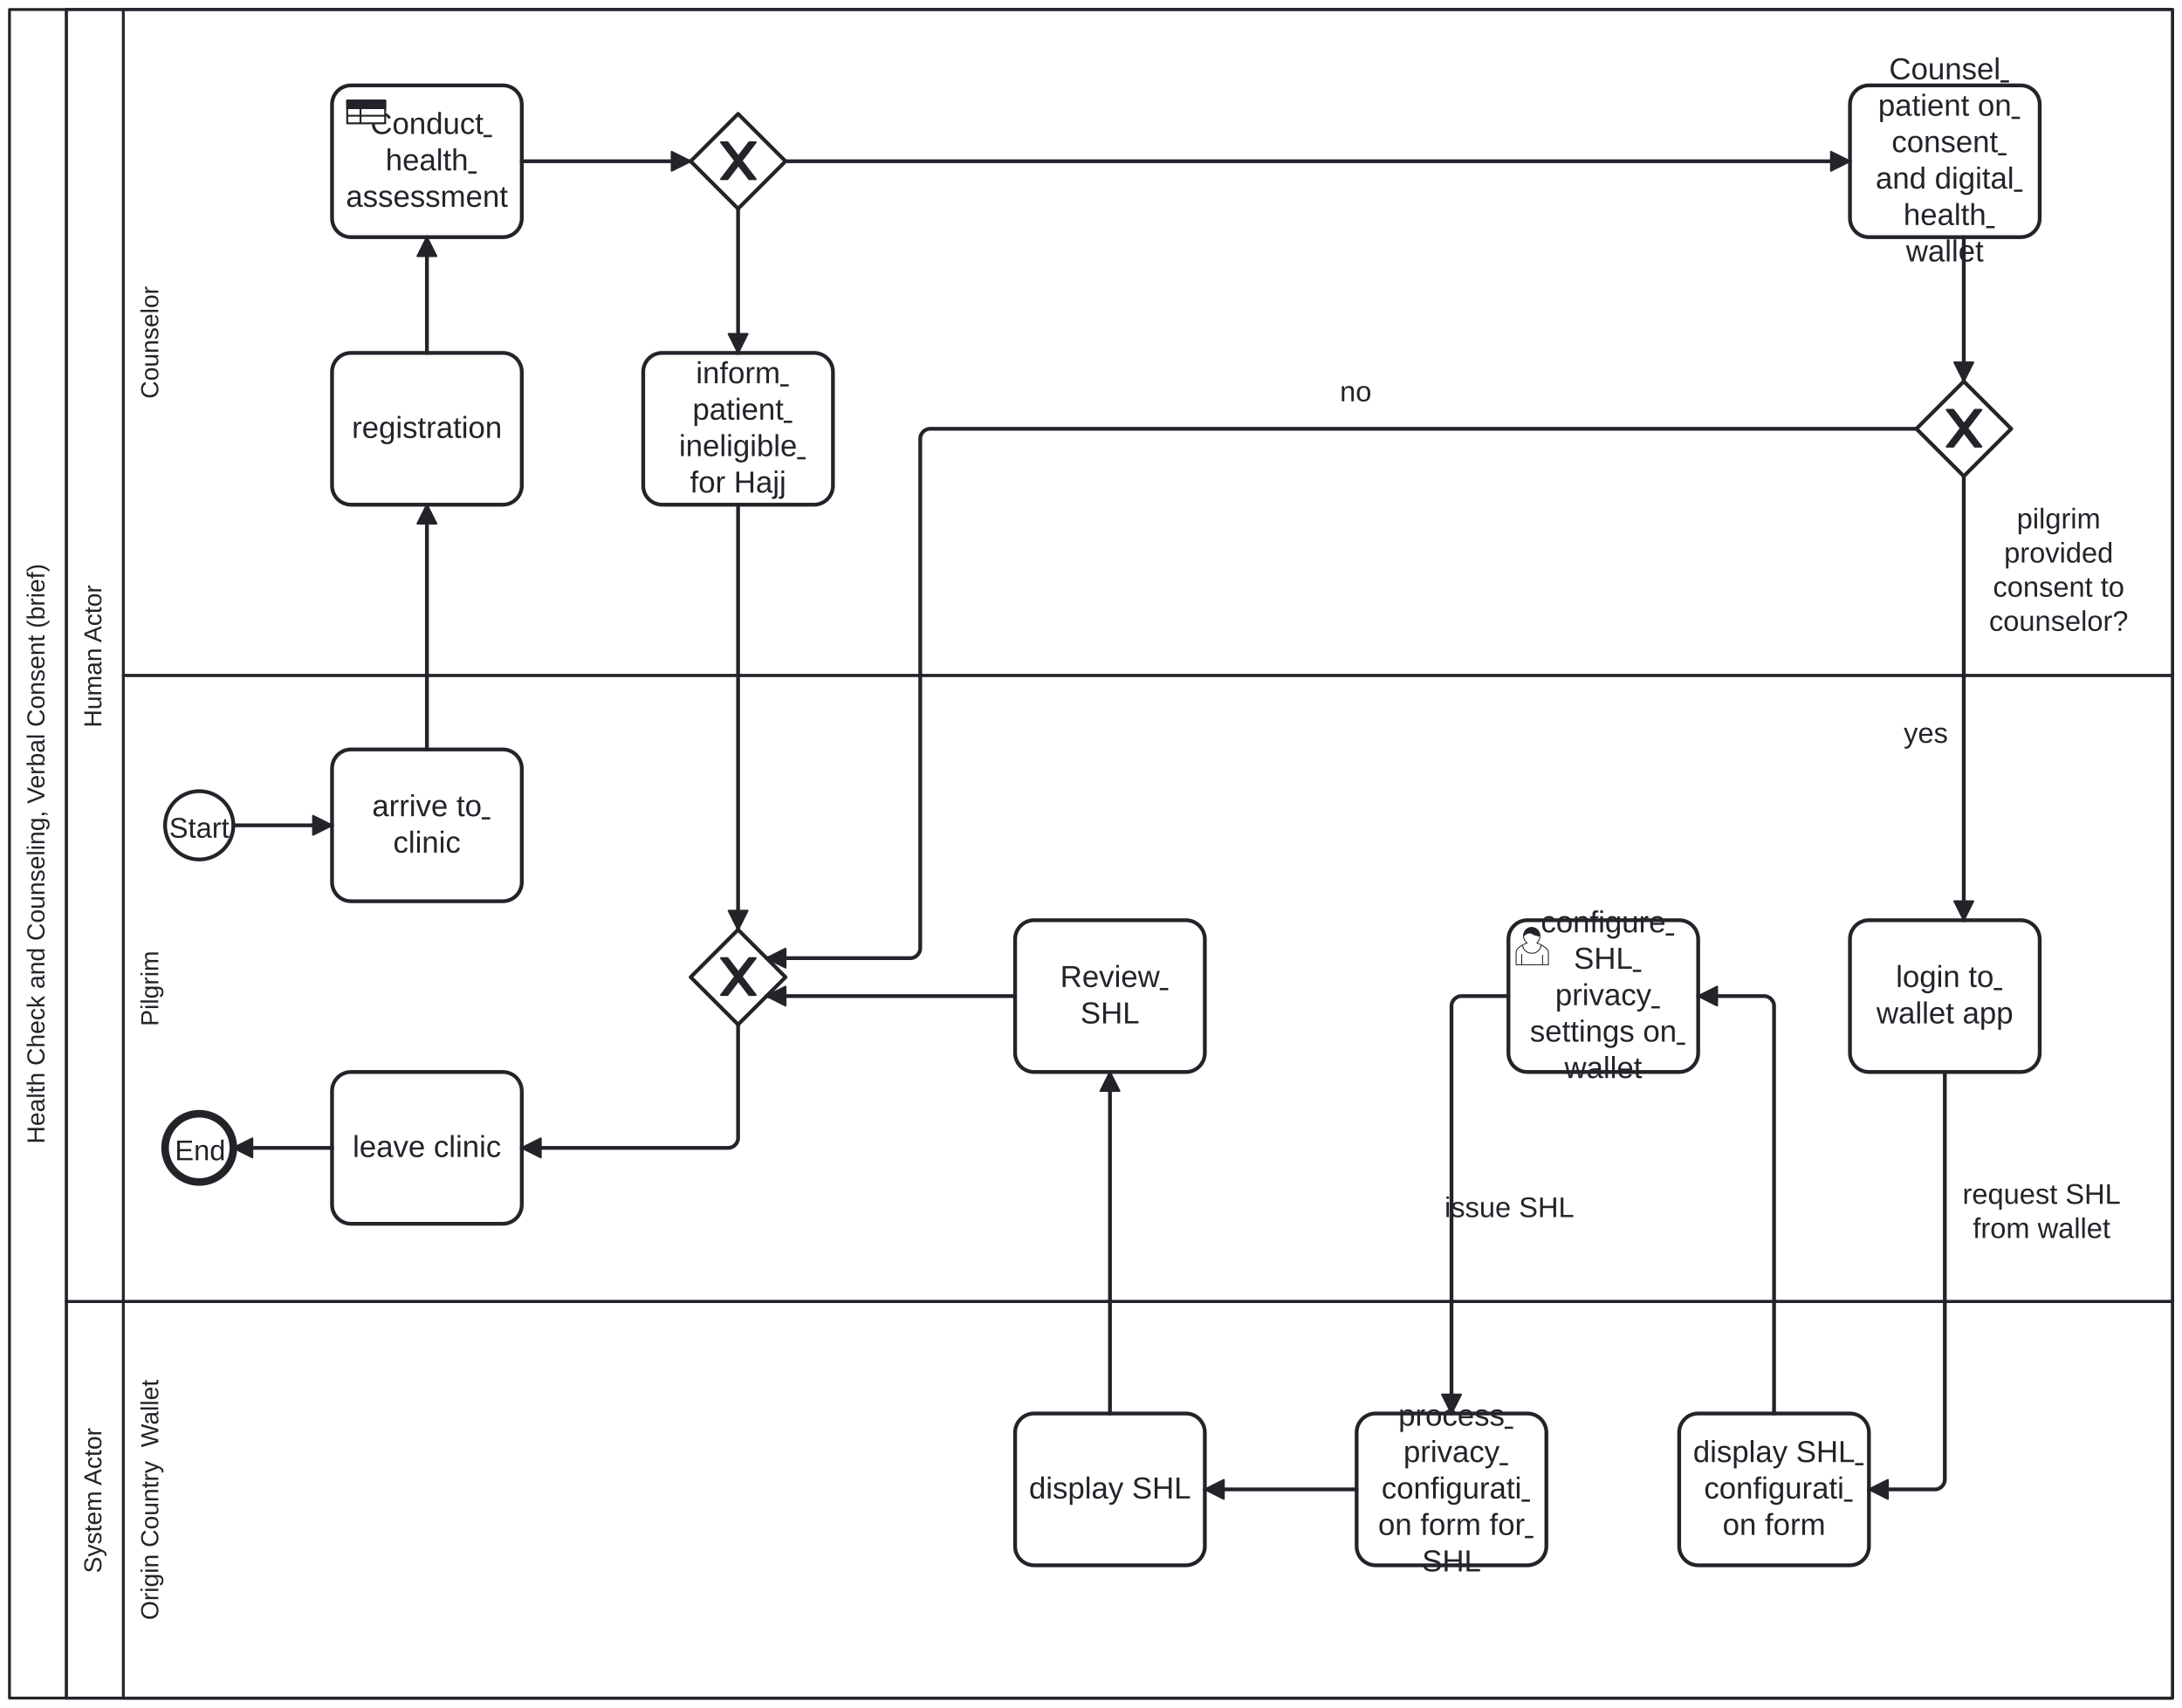
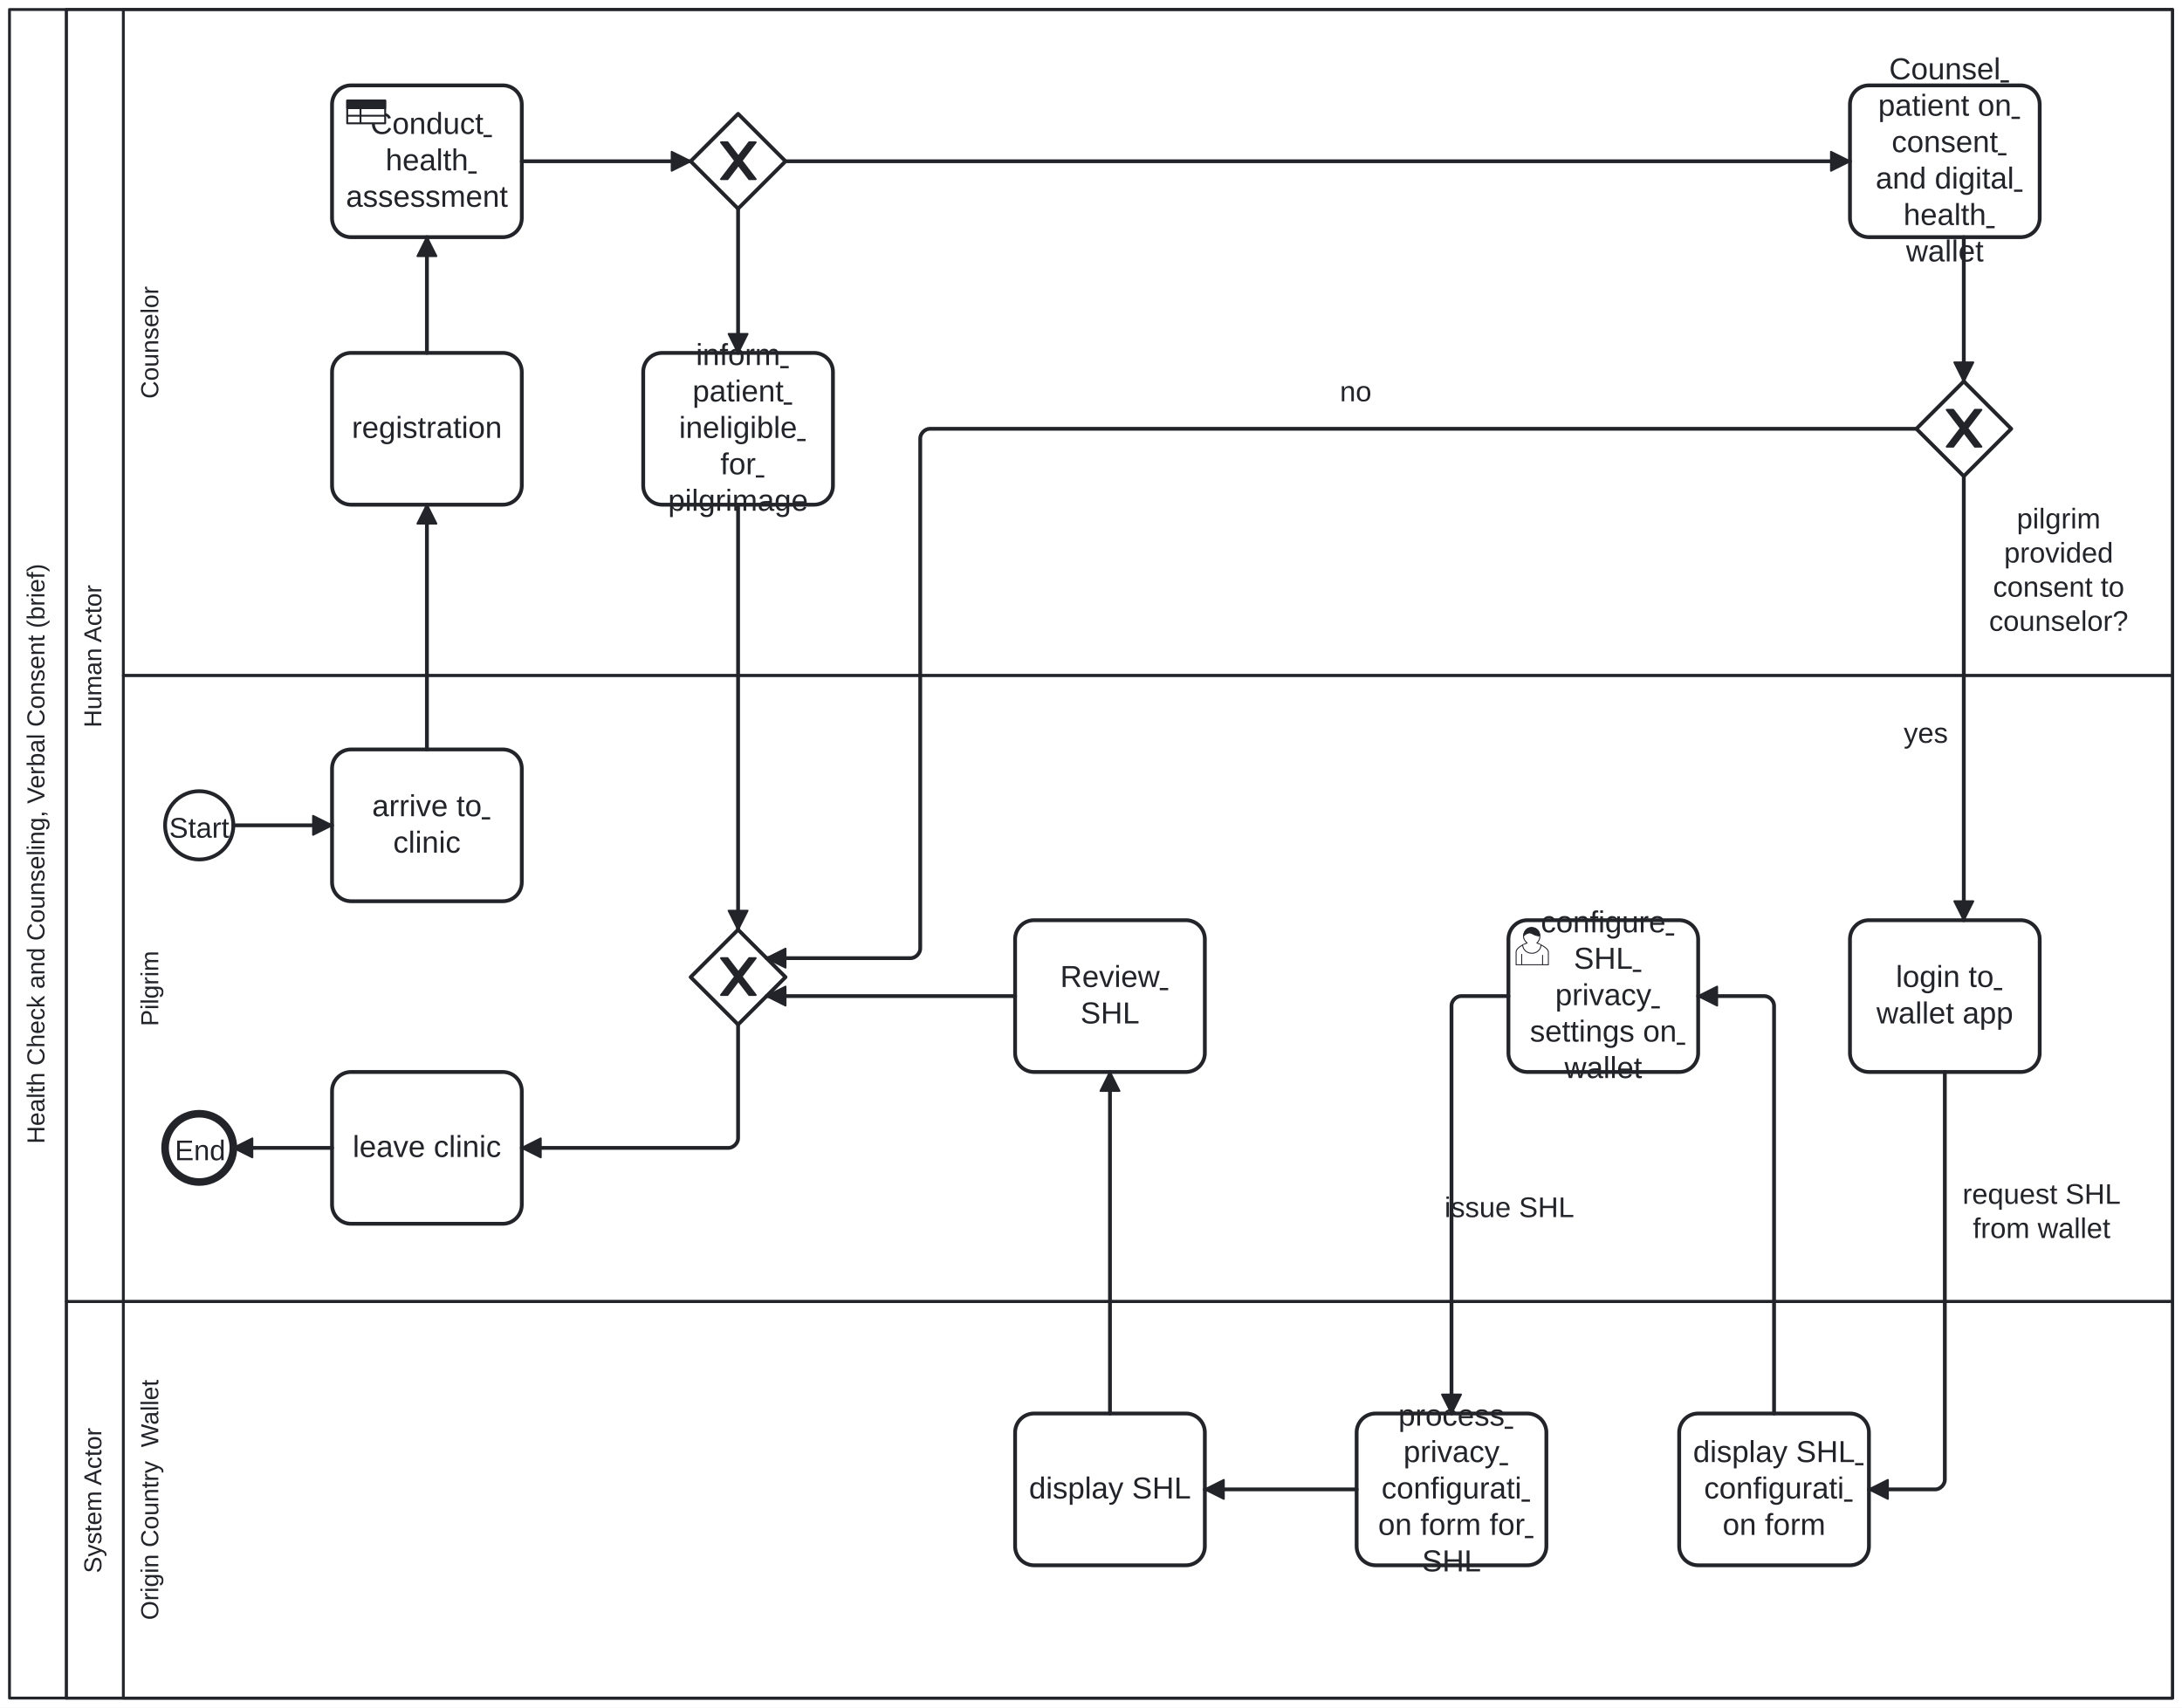
<svg xmlns="http://www.w3.org/2000/svg" width="100%" style="max-width:100%;height:auto" viewBox="155 75 1150 900" version="1.1">
  <style>.fa-task-link,.fa-subprocess-link{cursor:pointer}.fa-task-link text{text-decoration:underline}.fa-task-link:focus-visible,.fa-subprocess-link:focus-visible{outline:2px solid #2563eb;outline-offset:2px}.fa-subprocess-link:hover rect:not(.fa-link-hit),.fa-subprocess-link:focus-visible rect:not(.fa-link-hit){stroke-width:2.5px}</style>
  <rect x="155" y="75" width="1150" height="900" fill="#ffffff" />
  <g class="djs-group">
    <g class="djs-element djs-shape" data-element-id="Participant_0iuhbv0" style="display: block;" transform="matrix(1 0 0 1 160 80)">
      <g class="djs-visual">
        <rect x="0" y="0" width="1140" height="890" rx="0" ry="0" style="stroke-linecap: round; stroke-linejoin: round; stroke: rgb(34, 36, 42); stroke-width: 1.5px; fill: white; fill-opacity: 0.95;" />
        <path style="fill: none; stroke-linecap: round; stroke-linejoin: round; stroke: rgb(34, 36, 42); stroke-width: 1.5px;" d="M30,0L30,890" />
        <text lineHeight="1.05" class="djs-label" transform="matrix(-1.83697e-16 -1 1 -1.83697e-16 0 890)" style="font-family: Arial, sans-serif; font-size: 13px; font-weight: normal; fill: rgb(34, 36, 42);">
          <tspan x="292.164" y="18.413">Health Check and Counseling, Verbal Consent (brief)</tspan>
        </text>
      </g>
      <rect class="djs-hit djs-hit-all" x="0" y="0" width="1140" height="890" style="fill: none; stroke-opacity: 0; stroke: white; stroke-width: 15px;" />
    </g>
    <g class="djs-children">
      <g class="djs-group">
        <g class="djs-element djs-shape" data-element-id="Lane_1v5u79n" style="display: block;" transform="matrix(1 0 0 1 190 761)">
          <g class="djs-visual">
            <rect x="0" y="0" width="1110" height="209" rx="0" ry="0" style="stroke-linecap: round; stroke-linejoin: round; stroke: rgb(34, 36, 42); stroke-width: 1.5px; fill: white; fill-opacity: 0.25;" />
            <text lineHeight="1.05" class="djs-label" transform="matrix(-1.83697e-16 -1 1 -1.83697e-16 0 209)" style="font-family: Arial, sans-serif; font-size: 13px; font-weight: normal; fill: rgb(34, 36, 42);">
              <tspan x="65.852" y="18.413">System Actor</tspan>
            </text>
          </g>
          <rect class="djs-hit djs-hit-all" x="0" y="0" width="1110" height="209" style="fill: none; stroke-opacity: 0; stroke: white; stroke-width: 15px;" />
        </g>
        <g class="djs-children">
          <g class="djs-group">
            <g class="djs-element djs-shape" data-element-id="Lane_1qh4l5w" style="display: block;" transform="matrix(1 0 0 1 220 761)">
              <g class="djs-visual">
                <rect x="0" y="0" width="1080" height="209" rx="0" ry="0" style="stroke-linecap: round; stroke-linejoin: round; stroke: rgb(34, 36, 42); stroke-width: 1.5px; fill: white; fill-opacity: 0.25;" />
                <text lineHeight="1.05" class="djs-label" transform="matrix(-1.83697e-16 -1 1 -1.83697e-16 0 209)" style="font-family: Arial, sans-serif; font-size: 13px; font-weight: normal; fill: rgb(34, 36, 42);">
                  <tspan x="41.166" y="18.413">Origin Country  Wallet</tspan>
                </text>
              </g>
              <rect class="djs-hit djs-hit-all" x="0" y="0" width="1080" height="209" style="fill: none; stroke-opacity: 0; stroke: white; stroke-width: 15px;" />
            </g>
          </g>
        </g>
      </g>
      <g class="djs-group">
        <g class="djs-element djs-shape" data-element-id="Lane_0wgkuao" style="display: block;" transform="matrix(1 0 0 1 190 80)">
          <g class="djs-visual">
            <rect x="0" y="0" width="1110" height="681" rx="0" ry="0" style="stroke-linecap: round; stroke-linejoin: round; stroke: rgb(34, 36, 42); stroke-width: 1.5px; fill: white; fill-opacity: 0.25;" />
            <text lineHeight="1.05" class="djs-label" transform="matrix(-1.83697e-16 -1 1 -1.83697e-16 0 681)" style="font-family: Arial, sans-serif; font-size: 13px; font-weight: normal; fill: rgb(34, 36, 42);">
              <tspan x="302.57" y="18.413">Human Actor</tspan>
            </text>
          </g>
          <rect class="djs-hit djs-hit-all" x="0" y="0" width="1110" height="681" style="fill: none; stroke-opacity: 0; stroke: white; stroke-width: 15px;" />
        </g>
        <g class="djs-children">
          <g class="djs-group">
            <g class="djs-element djs-shape" data-element-id="Lane_0g1cue8" style="display: block;" transform="matrix(1 0 0 1 220 431)">
              <g class="djs-visual">
                <rect x="0" y="0" width="1080" height="330" rx="0" ry="0" style="stroke-linecap: round; stroke-linejoin: round; stroke: rgb(34, 36, 42); stroke-width: 1.5px; fill: white; fill-opacity: 0.25;" />
                <text lineHeight="1.05" class="djs-label" transform="matrix(-1.83697e-16 -1 1 -1.83697e-16 0 330)" style="font-family: Arial, sans-serif; font-size: 13px; font-weight: normal; fill: rgb(34, 36, 42);">
                  <tspan x="145.138" y="18.413">Pilgrim</tspan>
                </text>
              </g>
              <rect class="djs-hit djs-hit-all" x="0" y="0" width="1080" height="330" style="fill: none; stroke-opacity: 0; stroke: white; stroke-width: 15px;" />
            </g>
          </g>
          <g class="djs-group">
            <g class="djs-element djs-shape" data-element-id="Lane_15l2hl7" style="display: block;" transform="matrix(1 0 0 1 220 80)">
              <g class="djs-visual">
                <rect x="0" y="0" width="1080" height="351" rx="0" ry="0" style="stroke-linecap: round; stroke-linejoin: round; stroke: rgb(34, 36, 42); stroke-width: 1.5px; fill: white; fill-opacity: 0.25;" />
                <text lineHeight="1.05" class="djs-label" transform="matrix(-1.83697e-16 -1 1 -1.83697e-16 0 351)" style="font-family: Arial, sans-serif; font-size: 13px; font-weight: normal; fill: rgb(34, 36, 42);">
                  <tspan x="145.872" y="18.413">Counselor</tspan>
                </text>
              </g>
              <rect class="djs-hit djs-hit-all" x="0" y="0" width="1080" height="351" style="fill: none; stroke-opacity: 0; stroke: white; stroke-width: 15px;" />
            </g>
          </g>
        </g>
      </g>
      <g class="djs-group">
        <g class="djs-element djs-shape" data-element-id="Activity_0jf6sb5" style="display: block;" transform="matrix(1 0 0 1 330 261)">
          <g class="djs-visual">
            <rect x="0" y="0" width="100" height="80" rx="10" ry="10" style="stroke-linecap: round; stroke-linejoin: round; stroke: rgb(34, 36, 42); stroke-width: 2px; fill: white; fill-opacity: 0.95;" />
            <a class="fa-task-link" href="../../../en/cat-harness/processes/Health Check and Counseling, Verbal Consent (brief).html" target="_top" aria-label="Open step: registration">
              <text lineHeight="1.2" class="djs-label" style="font-family: Arial, sans-serif; font-size: 16px; font-weight: normal; fill: rgb(34, 36, 42);">
                <tspan x="10.426" y="44.8">registration</tspan>
              </text>
            </a>
          </g>
          <rect class="djs-hit djs-hit-all" x="0" y="0" width="100" height="80" style="fill: none; stroke-opacity: 0; stroke: white; stroke-width: 15px;" />
        </g>
      </g>
      <g class="djs-group">
        <g class="djs-element djs-shape" data-element-id="Activity_06jssth" style="display: block;" transform="matrix(1 0 0 1 330 120)">
          <g class="djs-visual">
            <rect x="0" y="0" width="100" height="80" rx="10" ry="10" style="stroke-linecap: round; stroke-linejoin: round; stroke: rgb(34, 36, 42); stroke-width: 2px; fill: white; fill-opacity: 0.95;" />
            <a class="fa-task-link" href="../../../en/cat-harness/processes/Health Check and Counseling, Verbal Consent (brief).html" target="_top" aria-label="Open step: Conduct health assessment">
              <text lineHeight="1.2" class="djs-label" style="font-family: Arial, sans-serif; font-size: 16px; font-weight: normal; fill: rgb(34, 36, 42);">
                <tspan x="20.203" y="25.6">Conduct </tspan>
                <tspan x="28.203" y="44.8">health </tspan>
                <tspan x="7.316" y="64">assessment</tspan>
              </text>
            </a>
            <path d="m 8,8 0,12 20,0 0,-12 zm 0,8 l 20,0 m -13,-4 l 0,8" style="fill: white; stroke-linecap: round; stroke-linejoin: round; stroke: rgb(34, 36, 42); stroke-width: 1px;" />
            <path d="m 8,8 0,4 20,0 0,-4 z" style="fill: rgb(34, 36, 42); stroke-linecap: round; stroke-linejoin: round; stroke: rgb(34, 36, 42); stroke-width: 1px;" />
          </g>
          <rect class="djs-hit djs-hit-all" x="0" y="0" width="100" height="80" style="fill: none; stroke-opacity: 0; stroke: white; stroke-width: 15px;" />
        </g>
      </g>
      <g class="djs-group">
        <g class="djs-element djs-shape" data-element-id="Activity_1akt4be" style="display: block;" transform="matrix(1 0 0 1 330 470)">
          <g class="djs-visual">
            <rect x="0" y="0" width="100" height="80" rx="10" ry="10" style="stroke-linecap: round; stroke-linejoin: round; stroke: rgb(34, 36, 42); stroke-width: 2px; fill: white; fill-opacity: 0.95;" />
            <a class="fa-task-link" href="../../../en/cat-harness/processes/Health Check and Counseling, Verbal Consent (brief).html" target="_top" aria-label="Open step: arrive to clinic">
              <text lineHeight="1.2" class="djs-label" style="font-family: Arial, sans-serif; font-size: 16px; font-weight: normal; fill: rgb(34, 36, 42);">
                <tspan x="21.102" y="35.2">arrive to </tspan>
                <tspan x="32.219" y="54.4">clinic</tspan>
              </text>
            </a>
          </g>
          <rect class="djs-hit djs-hit-all" x="0" y="0" width="100" height="80" style="fill: none; stroke-opacity: 0; stroke: white; stroke-width: 15px;" />
        </g>
      </g>
      <g class="djs-group">
        <g class="djs-element djs-shape" data-element-id="Event_1c275vq" style="display: block;" transform="matrix(1 0 0 1 242 492)">
          <g class="djs-visual">
            <circle cx="18" cy="18" r="18" style="stroke-linecap: round; stroke-linejoin: round; stroke: rgb(34, 36, 42); stroke-width: 2px; fill: white; fill-opacity: 0.95;" />
          </g>
          <rect class="djs-hit djs-hit-all" x="0" y="0" width="36" height="36" style="fill: none; stroke-opacity: 0; stroke: white; stroke-width: 15px;" />
        </g>
      </g>
      <g class="djs-group">
        <g class="djs-element djs-shape" data-element-id="Event_1c275vq_label" style="display: block;" transform="matrix(1 0 0 1 244 503)">
          <g class="djs-visual">
            <text lineHeight="1.2" class="djs-label" style="font-family: Arial, sans-serif; font-size: 15px; font-weight: normal; fill: rgb(34, 36, 42);">
              <tspan x="0.161" y="13.5">Start</tspan>
            </text>
          </g>
          <rect class="djs-hit djs-hit-all" x="0" y="0" width="32" height="18" style="fill: none; stroke-opacity: 0; stroke: white; stroke-width: 15px;" />
        </g>
      </g>
      <g class="djs-group">
        <g class="djs-element djs-shape" data-element-id="Gateway_0auzvom" style="display: block;" transform="matrix(1 0 0 1 519 135)">
          <g class="djs-visual">
            <polygon points="25,0 50,25 25,50 0,25" style="stroke-linecap: round; stroke-linejoin: round; stroke: rgb(34, 36, 42); stroke-width: 2px; fill: white; fill-opacity: 0.95;" />
            <path d="m 16,15 7.429,9.714 -7.429,9.714 3.429,0 5.714,-7.464 5.714,7.464 3.429,0 -7.429,-9.714 7.429,-9.714 -3.429,0 -5.714,7.464 -5.714,-7.464 -3.429,0 z" style="fill: rgb(34, 36, 42); stroke-linecap: round; stroke-linejoin: round; stroke: rgb(34, 36, 42); stroke-width: 1px;" />
          </g>
          <rect class="djs-hit djs-hit-all" x="0" y="0" width="50" height="50" style="fill: none; stroke-opacity: 0; stroke: white; stroke-width: 15px;" />
        </g>
      </g>
      <g class="djs-group">
        <g class="djs-element djs-shape" data-element-id="Activity_1gkedet" style="display: block;" transform="matrix(1 0 0 1 494 261)">
          <g class="djs-visual">
            <rect x="0" y="0" width="100" height="80" rx="10" ry="10" style="stroke-linecap: round; stroke-linejoin: round; stroke: rgb(34, 36, 42); stroke-width: 2px; fill: white; fill-opacity: 0.95;" />
-             <a class="fa-task-link" href="../../../en/cat-harness/processes/Health Check and Counseling, Verbal Consent (brief).html" target="_top" aria-label="Open step: inform patient ineligible for Hajj">
-               <text lineHeight="1.2" class="djs-label" style="font-family: Arial, sans-serif; font-size: 16px; font-weight: normal; fill: rgb(34, 36, 42);">
-                 <tspan x="27.773" y="16">inform </tspan>
-                 <tspan x="25.98" y="35.2">patient </tspan>
-                 <tspan x="18.867" y="54.4">ineligible </tspan>
-                 <tspan x="24.66" y="73.6">for Hajj</tspan>
+             <a class="fa-task-link" href="../../../en/cat-harness/processes/Health Check and Counseling, Verbal Consent (brief).html" target="_top" aria-label="Open step: inform patient ineligible for pilgrimage">
+               <text lineHeight="1.2" class="djs-label" style="font-family: Arial, sans-serif; font-size: 16px; font-weight: normal; fill: rgb(34, 36, 42);">
+                 <tspan x="27.773" y="6.4">inform </tspan>
+                 <tspan x="25.98" y="25.6">patient </tspan>
+                 <tspan x="18.867" y="44.8">ineligible </tspan>
+                 <tspan x="40.664" y="64">for </tspan>
+                 <tspan x="13.094" y="83.2">pilgrimage</tspan>
              </text>
            </a>
          </g>
          <rect class="djs-hit djs-hit-all" x="0" y="0" width="100" height="80" style="fill: none; stroke-opacity: 0; stroke: white; stroke-width: 15px;" />
        </g>
      </g>
      <g class="djs-group">
        <g class="djs-element djs-shape" data-element-id="Activity_0g1r4b0" style="display: block;" transform="matrix(1 0 0 1 330 640)">
          <g class="djs-visual">
            <rect x="0" y="0" width="100" height="80" rx="10" ry="10" style="stroke-linecap: round; stroke-linejoin: round; stroke: rgb(34, 36, 42); stroke-width: 2px; fill: white; fill-opacity: 0.95;" />
            <a class="fa-task-link" href="../../../en/cat-harness/processes/Health Check and Counseling, Verbal Consent (brief).html" target="_top" aria-label="Open step: leave clinic">
              <text lineHeight="1.2" class="djs-label" style="font-family: Arial, sans-serif; font-size: 16px; font-weight: normal; fill: rgb(34, 36, 42);">
                <tspan x="10.871" y="44.8">leave clinic</tspan>
              </text>
            </a>
          </g>
          <rect class="djs-hit djs-hit-all" x="0" y="0" width="100" height="80" style="fill: none; stroke-opacity: 0; stroke: white; stroke-width: 15px;" />
        </g>
      </g>
      <g class="djs-group">
        <g class="djs-element djs-shape" data-element-id="Event_0kl9rop" style="display: block;" transform="matrix(1 0 0 1 242 662)">
          <g class="djs-visual">
            <circle cx="18" cy="18" r="18" style="stroke-linecap: round; stroke-linejoin: round; stroke: rgb(34, 36, 42); stroke-width: 4px; fill: white; fill-opacity: 0.95;" />
          </g>
          <rect class="djs-hit djs-hit-all" x="0" y="0" width="36" height="36" style="fill: none; stroke-opacity: 0; stroke: white; stroke-width: 15px;" />
        </g>
      </g>
      <g class="djs-group">
        <g class="djs-element djs-shape" data-element-id="Event_0kl9rop_label" style="display: block;" transform="matrix(1 0 0 1 247 673)">
          <g class="djs-visual">
            <text lineHeight="1.2" class="djs-label" style="font-family: Arial, sans-serif; font-size: 15px; font-weight: normal; fill: rgb(34, 36, 42);">
              <tspan x="0.155" y="13.5">End</tspan>
            </text>
          </g>
          <rect class="djs-hit djs-hit-all" x="0" y="0" width="27" height="18" style="fill: none; stroke-opacity: 0; stroke: white; stroke-width: 15px;" />
        </g>
      </g>
      <g class="djs-group">
        <g class="djs-element djs-shape" data-element-id="Gateway_14by6lv" style="display: block;" transform="matrix(1 0 0 1 519 565)">
          <g class="djs-visual">
            <polygon points="25,0 50,25 25,50 0,25" style="stroke-linecap: round; stroke-linejoin: round; stroke: rgb(34, 36, 42); stroke-width: 2px; fill: white; fill-opacity: 0.95;" />
            <path d="m 16,15 7.429,9.714 -7.429,9.714 3.429,0 5.714,-7.464 5.714,7.464 3.429,0 -7.429,-9.714 7.429,-9.714 -3.429,0 -5.714,7.464 -5.714,-7.464 -3.429,0 z" style="fill: rgb(34, 36, 42); stroke-linecap: round; stroke-linejoin: round; stroke: rgb(34, 36, 42); stroke-width: 1px;" />
          </g>
          <rect class="djs-hit djs-hit-all" x="0" y="0" width="50" height="50" style="fill: none; stroke-opacity: 0; stroke: white; stroke-width: 15px;" />
        </g>
      </g>
      <g class="djs-group">
        <g class="djs-element djs-shape" data-element-id="Activity_0x95bb2" style="display: block;" transform="matrix(1 0 0 1 690 560)">
          <g class="djs-visual">
            <rect x="0" y="0" width="100" height="80" rx="10" ry="10" style="stroke-linecap: round; stroke-linejoin: round; stroke: rgb(34, 36, 42); stroke-width: 2px; fill: white; fill-opacity: 0.95;" />
            <a class="fa-task-link" href="../../../en/cat-harness/processes/Health Check and Counseling, Verbal Consent (brief).html" target="_top" aria-label="Open step: Review SHL">
              <text lineHeight="1.2" class="djs-label" style="font-family: Arial, sans-serif; font-size: 16px; font-weight: normal; fill: rgb(34, 36, 42);">
                <tspan x="23.77" y="35.2">Review </tspan>
                <tspan x="34.438" y="54.4">SHL</tspan>
              </text>
            </a>
          </g>
          <rect class="djs-hit djs-hit-all" x="0" y="0" width="100" height="80" style="fill: none; stroke-opacity: 0; stroke: white; stroke-width: 15px;" />
        </g>
      </g>
      <g class="djs-group">
        <g class="djs-element djs-shape" data-element-id="Activity_0hhavs0" style="display: block;" transform="matrix(1 0 0 1 950 560)">
          <g class="djs-visual">
            <rect x="0" y="0" width="100" height="80" rx="10" ry="10" style="stroke-linecap: round; stroke-linejoin: round; stroke: rgb(34, 36, 42); stroke-width: 2px; fill: white; fill-opacity: 0.95;" />
            <a class="fa-task-link" href="../../../en/cat-harness/processes/Health Check and Counseling, Verbal Consent (brief).html" target="_top" aria-label="Open step: configure SHL privacy settings on wallet">
              <text lineHeight="1.2" class="djs-label" style="font-family: Arial, sans-serif; font-size: 16px; font-weight: normal; fill: rgb(34, 36, 42);">
                <tspan x="17.09" y="6.4">configure </tspan>
                <tspan x="34.438" y="25.6">SHL </tspan>
                <tspan x="24.66" y="44.8">privacy </tspan>
                <tspan x="11.309" y="64">settings on </tspan>
                <tspan x="29.547" y="83.2">wallet</tspan>
              </text>
            </a>
            <path d="m 15,12 c 0.909,-0.845 1.594,-2.049 1.594,-3.385 0,-2.554 -1.805,-4.622 -4.357,-4.622 -2.552,0 -4.288,2.068 -4.288,4.622 0,1.348 0.974,2.562 1.896,3.405 -0.529,0.187 -5.669,2.097 -5.794,4.756 v 6.718 h 17 v -6.718 c 0,-2.298 -5.528,-4.595 -6.051,-4.776 zm -8,6 l 0,5.5 m 11,0 l 0,-5" style="fill: white; stroke-linecap: round; stroke-linejoin: round; stroke: rgb(34, 36, 42); stroke-width: 0.5px;" />
            <path d="m 15,12 m 2.162,1.009 c 0,2.447 -2.158,4.431 -4.821,4.431 -2.665,0 -4.822,-1.981 -4.822,-4.431 " style="fill: white; stroke-linecap: round; stroke-linejoin: round; stroke: rgb(34, 36, 42); stroke-width: 0.5px;" />
            <path d="m 15,12 m -6.9,-3.80 c 0,0 2.251,-2.358 4.274,-1.177 2.024,1.181 4.221,1.537 4.124,0.965 -0.098,-0.57 -0.117,-3.791 -4.191,-4.136 -3.575,0.001 -4.208,3.367 -4.207,4.348 z" style="fill: rgb(34, 36, 42); stroke-linecap: round; stroke-linejoin: round; stroke: rgb(34, 36, 42); stroke-width: 0.5px;" />
          </g>
          <rect class="djs-hit djs-hit-all" x="0" y="0" width="100" height="80" style="fill: none; stroke-opacity: 0; stroke: white; stroke-width: 15px;" />
        </g>
      </g>
      <g class="djs-group">
        <g class="djs-element djs-shape" data-element-id="Activity_04p41ni" style="display: block;" transform="matrix(1 0 0 1 1040 820)">
          <g class="djs-visual">
            <rect x="0" y="0" width="100" height="80" rx="10" ry="10" style="stroke-linecap: round; stroke-linejoin: round; stroke: rgb(34, 36, 42); stroke-width: 2px; fill: white; fill-opacity: 0.95;" />
            <a class="fa-task-link" href="../../../en/cat-harness/processes/Health Check and Counseling, Verbal Consent (brief).html" target="_top" aria-label="Open step: display SHL configuration form">
              <text lineHeight="1.2" class="djs-label" style="font-family: Arial, sans-serif; font-size: 16px; font-weight: normal; fill: rgb(34, 36, 42);">
                <tspan x="7.312" y="25.6">display SHL</tspan>
                <tspan x="13.09" y="44.8">configurati</tspan>
                <tspan x="22.879" y="64">on form</tspan>
              </text>
            </a>
          </g>
          <rect class="djs-hit djs-hit-all" x="0" y="0" width="100" height="80" style="fill: none; stroke-opacity: 0; stroke: white; stroke-width: 15px;" />
        </g>
      </g>
      <g class="djs-group">
        <g class="djs-element djs-shape" data-element-id="Activity_15hb31c" style="display: block;" transform="matrix(1 0 0 1 1130 560)">
          <g class="djs-visual">
            <rect x="0" y="0" width="100" height="80" rx="10" ry="10" style="stroke-linecap: round; stroke-linejoin: round; stroke: rgb(34, 36, 42); stroke-width: 2px; fill: white; fill-opacity: 0.95;" />
            <a class="fa-task-link" href="../../../en/cat-harness/processes/Health Check and Counseling, Verbal Consent (brief).html" target="_top" aria-label="Open step: login to wallet app">
              <text lineHeight="1.2" class="djs-label" style="font-family: Arial, sans-serif; font-size: 16px; font-weight: normal; fill: rgb(34, 36, 42);">
                <tspan x="24.203" y="35.2">login to </tspan>
                <tspan x="13.977" y="54.4">wallet app</tspan>
              </text>
            </a>
          </g>
          <rect class="djs-hit djs-hit-all" x="0" y="0" width="100" height="80" style="fill: none; stroke-opacity: 0; stroke: white; stroke-width: 15px;" />
        </g>
      </g>
      <g class="djs-group">
        <g class="djs-element djs-shape" data-element-id="Gateway_04g5g05" style="display: block;" transform="matrix(1 0 0 1 1165 276)">
          <g class="djs-visual">
            <polygon points="25,0 50,25 25,50 0,25" style="stroke-linecap: round; stroke-linejoin: round; stroke: rgb(34, 36, 42); stroke-width: 2px; fill: white; fill-opacity: 0.95;" />
            <path d="m 16,15 7.429,9.714 -7.429,9.714 3.429,0 5.714,-7.464 5.714,7.464 3.429,0 -7.429,-9.714 7.429,-9.714 -3.429,0 -5.714,7.464 -5.714,-7.464 -3.429,0 z" style="fill: rgb(34, 36, 42); stroke-linecap: round; stroke-linejoin: round; stroke: rgb(34, 36, 42); stroke-width: 1px;" />
          </g>
          <rect class="djs-hit djs-hit-all" x="0" y="0" width="50" height="50" style="fill: none; stroke-opacity: 0; stroke: white; stroke-width: 15px;" />
        </g>
      </g>
      <g class="djs-group">
        <g class="djs-element djs-shape" data-element-id="Gateway_04g5g05_label" style="display: block;" transform="matrix(1 0 0 1 1203 340)">
          <g class="djs-visual">
            <text lineHeight="1.2" class="djs-label" style="font-family: Arial, sans-serif; font-size: 15px; font-weight: normal; fill: rgb(34, 36, 42);">
              <tspan x="14.914" y="13.5">pilgrim </tspan>
              <tspan x="8.23" y="31.5">provided </tspan>
              <tspan x="2.393" y="49.5">consent to</tspan>
              <tspan x="0.309" y="67.5">counselor?</tspan>
            </text>
          </g>
          <rect class="djs-hit djs-hit-all" x="0" y="0" width="74" height="72" style="fill: none; stroke-opacity: 0; stroke: white; stroke-width: 15px;" />
        </g>
      </g>
      <g class="djs-group">
        <g class="djs-element djs-shape" data-element-id="Activity_0a2dk4l" style="display: block;" transform="matrix(1 0 0 1 1130 120)">
          <g class="djs-visual">
            <rect x="0" y="0" width="100" height="80" rx="10" ry="10" style="stroke-linecap: round; stroke-linejoin: round; stroke: rgb(34, 36, 42); stroke-width: 2px; fill: white; fill-opacity: 0.95;" />
            <a class="fa-task-link" href="../../../en/cat-harness/processes/Health Check and Counseling, Verbal Consent (brief).html" target="_top" aria-label="Open step: Counsel patient on consent and digital health wallet">
              <text lineHeight="1.2" class="djs-label" style="font-family: Arial, sans-serif; font-size: 16px; font-weight: normal; fill: rgb(34, 36, 42);">
                <tspan x="20.648" y="-3.2">Counsel </tspan>
                <tspan x="14.859" y="16">patient on </tspan>
                <tspan x="21.98" y="35.2">consent </tspan>
                <tspan x="13.527" y="54.4">and digital </tspan>
                <tspan x="28.203" y="73.6">health </tspan>
                <tspan x="29.547" y="92.8">wallet</tspan>
              </text>
            </a>
          </g>
          <rect class="djs-hit djs-hit-all" x="0" y="0" width="100" height="80" style="fill: none; stroke-opacity: 0; stroke: white; stroke-width: 15px;" />
        </g>
      </g>
      <g class="djs-group">
        <g class="djs-element djs-shape" data-element-id="Activity_0220uyc" style="display: block;" transform="matrix(1 0 0 1 690 820)">
          <g class="djs-visual">
            <rect x="0" y="0" width="100" height="80" rx="10" ry="10" style="stroke-linecap: round; stroke-linejoin: round; stroke: rgb(34, 36, 42); stroke-width: 2px; fill: white; fill-opacity: 0.95;" />
            <a class="fa-task-link" href="../../../en/cat-harness/processes/Health Check and Counseling, Verbal Consent (brief).html" target="_top" aria-label="Open step: display SHL">
              <text lineHeight="1.2" class="djs-label" style="font-family: Arial, sans-serif; font-size: 16px; font-weight: normal; fill: rgb(34, 36, 42);">
                <tspan x="7.312" y="44.8">display SHL</tspan>
              </text>
            </a>
          </g>
          <rect class="djs-hit djs-hit-all" x="0" y="0" width="100" height="80" style="fill: none; stroke-opacity: 0; stroke: white; stroke-width: 15px;" />
        </g>
      </g>
      <g class="djs-group">
        <g class="djs-element djs-shape" data-element-id="Activity_0kdgdmi" style="display: block;" transform="matrix(1 0 0 1 870 820)">
          <g class="djs-visual">
            <rect x="0" y="0" width="100" height="80" rx="10" ry="10" style="stroke-linecap: round; stroke-linejoin: round; stroke: rgb(34, 36, 42); stroke-width: 2px; fill: white; fill-opacity: 0.95;" />
            <a class="fa-task-link" href="../../../en/cat-harness/processes/Health Check and Counseling, Verbal Consent (brief).html" target="_top" aria-label="Open step: process privacy configuration form for SHL">
              <text lineHeight="1.2" class="djs-label" style="font-family: Arial, sans-serif; font-size: 16px; font-weight: normal; fill: rgb(34, 36, 42);">
                <tspan x="21.988" y="6.4">process </tspan>
                <tspan x="24.66" y="25.6">privacy </tspan>
                <tspan x="13.09" y="44.8">configurati</tspan>
                <tspan x="11.32" y="64">on form for</tspan>
                <tspan x="34.438" y="83.2">SHL</tspan>
              </text>
            </a>
          </g>
          <rect class="djs-hit djs-hit-all" x="0" y="0" width="100" height="80" style="fill: none; stroke-opacity: 0; stroke: white; stroke-width: 15px;" />
        </g>
      </g>
      <g class="djs-group">
        <g class="djs-element djs-connection" data-element-id="Flow_0tfce9m" style="display: block;">
          <g class="djs-visual">
            <defs>
              <marker id="folio-marker-1" viewBox="0 0 20 20" refX="11" refY="10" markerWidth="10" markerHeight="10" orient="auto">
                <path d="M 1 5 L 11 10 L 1 15 Z" style="stroke-linecap: round; stroke-linejoin: round; stroke: rgb(34, 36, 42); stroke-width: 1px; fill: rgb(34, 36, 42);" />
              </marker>
            </defs>
            <path data-corner-radius="5" style="fill: none; stroke-linecap: round; stroke-linejoin: round; stroke: rgb(34, 36, 42); stroke-width: 2px; marker-end: url('#folio-marker-1');" d="M380,470L380,341" />
          </g>
          <path d="M380,470L380,341" class="djs-hit djs-hit-stroke" style="fill: none; stroke-opacity: 0; stroke: white; stroke-width: 15px;" />
        </g>
      </g>
      <g class="djs-group">
        <g class="djs-element djs-connection" data-element-id="Flow_1pvand0" style="display: block;">
          <g class="djs-visual">
            <defs>
              <marker id="folio-marker-2" viewBox="0 0 20 20" refX="11" refY="10" markerWidth="10" markerHeight="10" orient="auto">
                <path d="M 1 5 L 11 10 L 1 15 Z" style="stroke-linecap: round; stroke-linejoin: round; stroke: rgb(34, 36, 42); stroke-width: 1px; fill: rgb(34, 36, 42);" />
              </marker>
            </defs>
            <path data-corner-radius="5" style="fill: none; stroke-linecap: round; stroke-linejoin: round; stroke: rgb(34, 36, 42); stroke-width: 2px; marker-end: url('#folio-marker-2');" d="M380,261L380,200" />
          </g>
          <path d="M380,261L380,200" class="djs-hit djs-hit-stroke" style="fill: none; stroke-opacity: 0; stroke: white; stroke-width: 15px;" />
        </g>
      </g>
      <g class="djs-group">
        <g class="djs-element djs-connection" data-element-id="Flow_088vpzd" style="display: block;">
          <g class="djs-visual">
            <defs>
              <marker id="folio-marker-3" viewBox="0 0 20 20" refX="11" refY="10" markerWidth="10" markerHeight="10" orient="auto">
                <path d="M 1 5 L 11 10 L 1 15 Z" style="stroke-linecap: round; stroke-linejoin: round; stroke: rgb(34, 36, 42); stroke-width: 1px; fill: rgb(34, 36, 42);" />
              </marker>
            </defs>
            <path data-corner-radius="5" style="fill: none; stroke-linecap: round; stroke-linejoin: round; stroke: rgb(34, 36, 42); stroke-width: 2px; marker-end: url('#folio-marker-3');" d="M430,160L519,160" />
          </g>
          <path d="M430,160L519,160" class="djs-hit djs-hit-stroke" style="fill: none; stroke-opacity: 0; stroke: white; stroke-width: 15px;" />
        </g>
      </g>
      <g class="djs-group">
        <g class="djs-element djs-connection" data-element-id="Flow_1rxt7a0" style="display: block;">
          <g class="djs-visual">
            <defs>
              <marker id="folio-marker-4" viewBox="0 0 20 20" refX="11" refY="10" markerWidth="10" markerHeight="10" orient="auto">
                <path d="M 1 5 L 11 10 L 1 15 Z" style="stroke-linecap: round; stroke-linejoin: round; stroke: rgb(34, 36, 42); stroke-width: 1px; fill: rgb(34, 36, 42);" />
              </marker>
            </defs>
            <path data-corner-radius="5" style="fill: none; stroke-linecap: round; stroke-linejoin: round; stroke: rgb(34, 36, 42); stroke-width: 2px; marker-end: url('#folio-marker-4');" d="M278,510L330,510" />
          </g>
          <path d="M278,510L330,510" class="djs-hit djs-hit-stroke" style="fill: none; stroke-opacity: 0; stroke: white; stroke-width: 15px;" />
        </g>
      </g>
      <g class="djs-group">
        <g class="djs-element djs-connection" data-element-id="Flow_04v5pie" style="display: block;">
          <g class="djs-visual">
            <defs>
              <marker id="folio-marker-5" viewBox="0 0 20 20" refX="11" refY="10" markerWidth="10" markerHeight="10" orient="auto">
                <path d="M 1 5 L 11 10 L 1 15 Z" style="stroke-linecap: round; stroke-linejoin: round; stroke: rgb(34, 36, 42); stroke-width: 1px; fill: rgb(34, 36, 42);" />
              </marker>
            </defs>
            <path data-corner-radius="5" style="fill: none; stroke-linecap: round; stroke-linejoin: round; stroke: rgb(34, 36, 42); stroke-width: 2px; marker-end: url('#folio-marker-5');" d="M569,160L1130,160" />
          </g>
          <path d="M569,160L1130,160" class="djs-hit djs-hit-stroke" style="fill: none; stroke-opacity: 0; stroke: white; stroke-width: 15px;" />
        </g>
      </g>
      <g class="djs-group">
        <g class="djs-element djs-shape" data-element-id="Flow_04v5pie_label" style="display: block;" transform="matrix(1 0 0 1 861 273)">
          <g class="djs-visual">
            <text lineHeight="1.2" class="djs-label" style="font-family: Arial, sans-serif; font-size: 15px; font-weight: normal; fill: rgb(34, 36, 42);">
              <tspan x="0.158" y="13.5">no</tspan>
            </text>
          </g>
          <rect class="djs-hit djs-hit-all" x="0" y="0" width="17" height="18" style="fill: none; stroke-opacity: 0; stroke: white; stroke-width: 15px;" />
        </g>
      </g>
      <g class="djs-group">
        <g class="djs-element djs-connection" data-element-id="Flow_09o531n" style="display: block;">
          <g class="djs-visual">
            <defs>
              <marker id="folio-marker-6" viewBox="0 0 20 20" refX="11" refY="10" markerWidth="10" markerHeight="10" orient="auto">
                <path d="M 1 5 L 11 10 L 1 15 Z" style="stroke-linecap: round; stroke-linejoin: round; stroke: rgb(34, 36, 42); stroke-width: 1px; fill: rgb(34, 36, 42);" />
              </marker>
            </defs>
            <path data-corner-radius="5" style="fill: none; stroke-linecap: round; stroke-linejoin: round; stroke: rgb(34, 36, 42); stroke-width: 2px; marker-end: url('#folio-marker-6');" d="M544,185L544,261" />
          </g>
          <path d="M544,185L544,261" class="djs-hit djs-hit-stroke" style="fill: none; stroke-opacity: 0; stroke: white; stroke-width: 15px;" />
        </g>
      </g>
      <g class="djs-group">
        <g class="djs-element djs-connection" data-element-id="Flow_00p5wv7" style="display: block;">
          <g class="djs-visual">
            <defs>
              <marker id="folio-marker-7" viewBox="0 0 20 20" refX="11" refY="10" markerWidth="10" markerHeight="10" orient="auto">
                <path d="M 1 5 L 11 10 L 1 15 Z" style="stroke-linecap: round; stroke-linejoin: round; stroke: rgb(34, 36, 42); stroke-width: 1px; fill: rgb(34, 36, 42);" />
              </marker>
            </defs>
            <path data-corner-radius="5" style="fill: none; stroke-linecap: round; stroke-linejoin: round; stroke: rgb(34, 36, 42); stroke-width: 2px; marker-end: url('#folio-marker-7');" d="M544,341L544,565" />
          </g>
          <path d="M544,341L544,565" class="djs-hit djs-hit-stroke" style="fill: none; stroke-opacity: 0; stroke: white; stroke-width: 15px;" />
        </g>
      </g>
      <g class="djs-group">
        <g class="djs-element djs-connection" data-element-id="Flow_1vnwnmu" style="display: block;">
          <g class="djs-visual">
            <defs>
              <marker id="folio-marker-8" viewBox="0 0 20 20" refX="11" refY="10" markerWidth="10" markerHeight="10" orient="auto">
                <path d="M 1 5 L 11 10 L 1 15 Z" style="stroke-linecap: round; stroke-linejoin: round; stroke: rgb(34, 36, 42); stroke-width: 1px; fill: rgb(34, 36, 42);" />
              </marker>
            </defs>
            <path data-corner-radius="5" style="fill: none; stroke-linecap: round; stroke-linejoin: round; stroke: rgb(34, 36, 42); stroke-width: 2px; marker-end: url('#folio-marker-8');" d="M544,615L544,675C544,677.5,541.5,680,539,680L430,680" />
          </g>
          <path d="M544,615L544,680L430,680" class="djs-hit djs-hit-stroke" style="fill: none; stroke-opacity: 0; stroke: white; stroke-width: 15px;" />
        </g>
      </g>
      <g class="djs-group">
        <g class="djs-element djs-connection" data-element-id="Flow_1r6rjth" style="display: block;">
          <g class="djs-visual">
            <defs>
              <marker id="folio-marker-9" viewBox="0 0 20 20" refX="11" refY="10" markerWidth="10" markerHeight="10" orient="auto">
                <path d="M 1 5 L 11 10 L 1 15 Z" style="stroke-linecap: round; stroke-linejoin: round; stroke: rgb(34, 36, 42); stroke-width: 1px; fill: rgb(34, 36, 42);" />
              </marker>
            </defs>
            <path data-corner-radius="5" style="fill: none; stroke-linecap: round; stroke-linejoin: round; stroke: rgb(34, 36, 42); stroke-width: 2px; marker-end: url('#folio-marker-9');" d="M330,680L278,680" />
          </g>
          <path d="M330,680L278,680" class="djs-hit djs-hit-stroke" style="fill: none; stroke-opacity: 0; stroke: white; stroke-width: 15px;" />
        </g>
      </g>
      <g class="djs-group">
        <g class="djs-element djs-connection" data-element-id="Flow_0x2k6nq" style="display: block;">
          <g class="djs-visual">
            <defs>
              <marker id="folio-marker-10" viewBox="0 0 20 20" refX="11" refY="10" markerWidth="10" markerHeight="10" orient="auto">
                <path d="M 1 5 L 11 10 L 1 15 Z" style="stroke-linecap: round; stroke-linejoin: round; stroke: rgb(34, 36, 42); stroke-width: 1px; fill: rgb(34, 36, 42);" />
              </marker>
            </defs>
            <path data-corner-radius="5" style="fill: none; stroke-linecap: round; stroke-linejoin: round; stroke: rgb(34, 36, 42); stroke-width: 2px; marker-end: url('#folio-marker-10');" d="M1165,301L645,301C642.5,301,640,303.5,640,306L640,575C640,577.5,637.5,580,635,580L559,580" />
          </g>
          <path d="M1165,301L640,301L640,580L559,580" class="djs-hit djs-hit-stroke" style="fill: none; stroke-opacity: 0; stroke: white; stroke-width: 15px;" />
        </g>
      </g>
      <g class="djs-group">
        <g class="djs-element djs-shape" data-element-id="Flow_0x2k6nq_label" style="display: block;" transform="matrix(1 0 0 1 1158 453)">
          <g class="djs-visual">
            <text lineHeight="1.2" class="djs-label" style="font-family: Arial, sans-serif; font-size: 15px; font-weight: normal; fill: rgb(34, 36, 42);">
              <tspan x="0.329" y="13.5">yes</tspan>
            </text>
          </g>
          <rect class="djs-hit djs-hit-all" x="0" y="0" width="24" height="18" style="fill: none; stroke-opacity: 0; stroke: white; stroke-width: 15px;" />
        </g>
      </g>
      <g class="djs-group">
        <g class="djs-element djs-connection" data-element-id="Flow_16jvour" style="display: block;">
          <g class="djs-visual">
            <defs>
              <marker id="folio-marker-11" viewBox="0 0 20 20" refX="11" refY="10" markerWidth="10" markerHeight="10" orient="auto">
                <path d="M 1 5 L 11 10 L 1 15 Z" style="stroke-linecap: round; stroke-linejoin: round; stroke: rgb(34, 36, 42); stroke-width: 1px; fill: rgb(34, 36, 42);" />
              </marker>
            </defs>
            <path data-corner-radius="5" style="fill: none; stroke-linecap: round; stroke-linejoin: round; stroke: rgb(34, 36, 42); stroke-width: 2px; marker-end: url('#folio-marker-11');" d="M690,600L559,600" />
          </g>
          <path d="M690,600L559,600" class="djs-hit djs-hit-stroke" style="fill: none; stroke-opacity: 0; stroke: white; stroke-width: 15px;" />
        </g>
      </g>
      <g class="djs-group">
        <g class="djs-element djs-connection" data-element-id="Flow_062h08q" style="display: block;">
          <g class="djs-visual">
            <defs>
              <marker id="folio-marker-12" viewBox="0 0 20 20" refX="11" refY="10" markerWidth="10" markerHeight="10" orient="auto">
                <path d="M 1 5 L 11 10 L 1 15 Z" style="stroke-linecap: round; stroke-linejoin: round; stroke: rgb(34, 36, 42); stroke-width: 1px; fill: rgb(34, 36, 42);" />
              </marker>
            </defs>
            <path data-corner-radius="5" style="fill: none; stroke-linecap: round; stroke-linejoin: round; stroke: rgb(34, 36, 42); stroke-width: 2px; marker-end: url('#folio-marker-12');" d="M740,820L740,640" />
          </g>
          <path d="M740,820L740,640" class="djs-hit djs-hit-stroke" style="fill: none; stroke-opacity: 0; stroke: white; stroke-width: 15px;" />
        </g>
      </g>
      <g class="djs-group">
        <g class="djs-element djs-shape" data-element-id="Flow_062h08q_label" style="display: block;" transform="matrix(1 0 0 1 916 703)">
          <g class="djs-visual">
            <text lineHeight="1.2" class="djs-label" style="font-family: Arial, sans-serif; font-size: 15px; font-weight: normal; fill: rgb(34, 36, 42);">
              <tspan x="0.318" y="13.5">issue SHL</tspan>
            </text>
          </g>
          <rect class="djs-hit djs-hit-all" x="0" y="0" width="69" height="18" style="fill: none; stroke-opacity: 0; stroke: white; stroke-width: 15px;" />
        </g>
      </g>
      <g class="djs-group">
        <g class="djs-element djs-connection" data-element-id="Flow_0sda9t0" style="display: block;">
          <g class="djs-visual">
            <defs>
              <marker id="folio-marker-13" viewBox="0 0 20 20" refX="11" refY="10" markerWidth="10" markerHeight="10" orient="auto">
                <path d="M 1 5 L 11 10 L 1 15 Z" style="stroke-linecap: round; stroke-linejoin: round; stroke: rgb(34, 36, 42); stroke-width: 1px; fill: rgb(34, 36, 42);" />
              </marker>
            </defs>
            <path data-corner-radius="5" style="fill: none; stroke-linecap: round; stroke-linejoin: round; stroke: rgb(34, 36, 42); stroke-width: 2px; marker-end: url('#folio-marker-13');" d="M1090,820L1090,605C1090,602.5,1087.5,600,1085,600L1050,600" />
          </g>
          <path d="M1090,820L1090,600L1050,600" class="djs-hit djs-hit-stroke" style="fill: none; stroke-opacity: 0; stroke: white; stroke-width: 15px;" />
        </g>
      </g>
      <g class="djs-group">
        <g class="djs-element djs-connection" data-element-id="Flow_05u8qen" style="display: block;">
          <g class="djs-visual">
            <defs>
              <marker id="folio-marker-14" viewBox="0 0 20 20" refX="11" refY="10" markerWidth="10" markerHeight="10" orient="auto">
                <path d="M 1 5 L 11 10 L 1 15 Z" style="stroke-linecap: round; stroke-linejoin: round; stroke: rgb(34, 36, 42); stroke-width: 1px; fill: rgb(34, 36, 42);" />
              </marker>
            </defs>
            <path data-corner-radius="5" style="fill: none; stroke-linecap: round; stroke-linejoin: round; stroke: rgb(34, 36, 42); stroke-width: 2px; marker-end: url('#folio-marker-14');" d="M950,600L925,600C922.5,600,920,602.5,920,605L920,820" />
          </g>
          <path d="M950,600L920,600L920,820" class="djs-hit djs-hit-stroke" style="fill: none; stroke-opacity: 0; stroke: white; stroke-width: 15px;" />
        </g>
      </g>
      <g class="djs-group">
        <g class="djs-element djs-shape" data-element-id="Flow_05u8qen_label" style="display: block;" transform="matrix(1 0 0 1 1189 696)">
          <g class="djs-visual">
            <text lineHeight="1.2" class="djs-label" style="font-family: Arial, sans-serif; font-size: 15px; font-weight: normal; fill: rgb(34, 36, 42);">
              <tspan x="0.311" y="13.5">request SHL</tspan>
              <tspan x="5.741" y="31.5">from wallet</tspan>
            </text>
          </g>
          <rect class="djs-hit djs-hit-all" x="0" y="0" width="84" height="36" style="fill: none; stroke-opacity: 0; stroke: white; stroke-width: 15px;" />
        </g>
      </g>
      <g class="djs-group">
        <g class="djs-element djs-connection" data-element-id="Flow_167vey6" style="display: block;">
          <g class="djs-visual">
            <defs>
              <marker id="folio-marker-15" viewBox="0 0 20 20" refX="11" refY="10" markerWidth="10" markerHeight="10" orient="auto">
                <path d="M 1 5 L 11 10 L 1 15 Z" style="stroke-linecap: round; stroke-linejoin: round; stroke: rgb(34, 36, 42); stroke-width: 1px; fill: rgb(34, 36, 42);" />
              </marker>
            </defs>
            <path data-corner-radius="5" style="fill: none; stroke-linecap: round; stroke-linejoin: round; stroke: rgb(34, 36, 42); stroke-width: 2px; marker-end: url('#folio-marker-15');" d="M1180,640L1180,855C1180,857.5,1177.5,860,1175,860L1140,860" />
          </g>
          <path d="M1180,640L1180,860L1140,860" class="djs-hit djs-hit-stroke" style="fill: none; stroke-opacity: 0; stroke: white; stroke-width: 15px;" />
        </g>
      </g>
      <g class="djs-group">
        <g class="djs-element djs-connection" data-element-id="Flow_1kpqa8r" style="display: block;">
          <g class="djs-visual">
            <defs>
              <marker id="folio-marker-16" viewBox="0 0 20 20" refX="11" refY="10" markerWidth="10" markerHeight="10" orient="auto">
                <path d="M 1 5 L 11 10 L 1 15 Z" style="stroke-linecap: round; stroke-linejoin: round; stroke: rgb(34, 36, 42); stroke-width: 1px; fill: rgb(34, 36, 42);" />
              </marker>
            </defs>
            <path data-corner-radius="5" style="fill: none; stroke-linecap: round; stroke-linejoin: round; stroke: rgb(34, 36, 42); stroke-width: 2px; marker-end: url('#folio-marker-16');" d="M1190,326L1190,560" />
          </g>
          <path d="M1190,326L1190,560" class="djs-hit djs-hit-stroke" style="fill: none; stroke-opacity: 0; stroke: white; stroke-width: 15px;" />
        </g>
      </g>
      <g class="djs-group">
        <g class="djs-element djs-connection" data-element-id="Flow_0tcq8eo" style="display: block;">
          <g class="djs-visual">
            <defs>
              <marker id="folio-marker-17" viewBox="0 0 20 20" refX="11" refY="10" markerWidth="10" markerHeight="10" orient="auto">
                <path d="M 1 5 L 11 10 L 1 15 Z" style="stroke-linecap: round; stroke-linejoin: round; stroke: rgb(34, 36, 42); stroke-width: 1px; fill: rgb(34, 36, 42);" />
              </marker>
            </defs>
            <path data-corner-radius="5" style="fill: none; stroke-linecap: round; stroke-linejoin: round; stroke: rgb(34, 36, 42); stroke-width: 2px; marker-end: url('#folio-marker-17');" d="M1190,200L1190,276" />
          </g>
          <path d="M1190,200L1190,276" class="djs-hit djs-hit-stroke" style="fill: none; stroke-opacity: 0; stroke: white; stroke-width: 15px;" />
        </g>
      </g>
      <g class="djs-group">
        <g class="djs-element djs-connection" data-element-id="Flow_0wf5ff5" style="display: block;">
          <g class="djs-visual">
            <defs>
              <marker id="folio-marker-18" viewBox="0 0 20 20" refX="11" refY="10" markerWidth="10" markerHeight="10" orient="auto">
                <path d="M 1 5 L 11 10 L 1 15 Z" style="stroke-linecap: round; stroke-linejoin: round; stroke: rgb(34, 36, 42); stroke-width: 1px; fill: rgb(34, 36, 42);" />
              </marker>
            </defs>
            <path data-corner-radius="5" style="fill: none; stroke-linecap: round; stroke-linejoin: round; stroke: rgb(34, 36, 42); stroke-width: 2px; marker-end: url('#folio-marker-18');" d="M870,860L790,860" />
          </g>
          <path d="M870,860L790,860" class="djs-hit djs-hit-stroke" style="fill: none; stroke-opacity: 0; stroke: white; stroke-width: 15px;" />
        </g>
      </g>
    </g>
  </g>
</svg>
